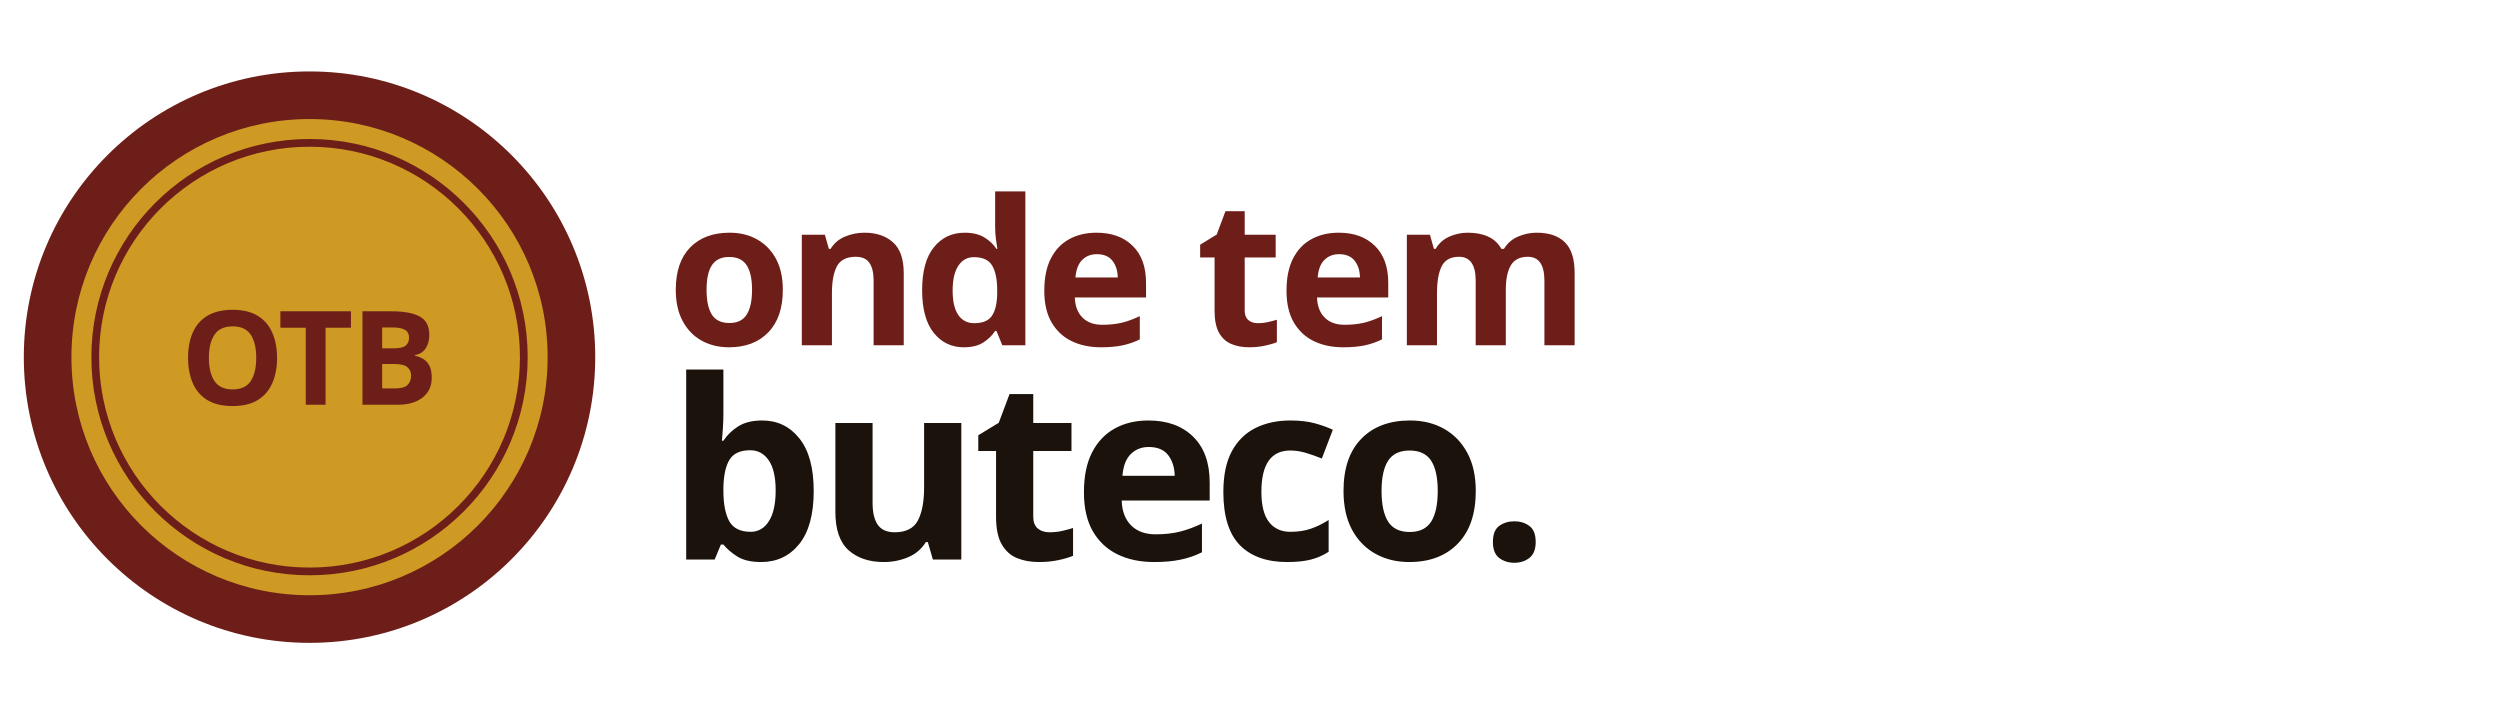
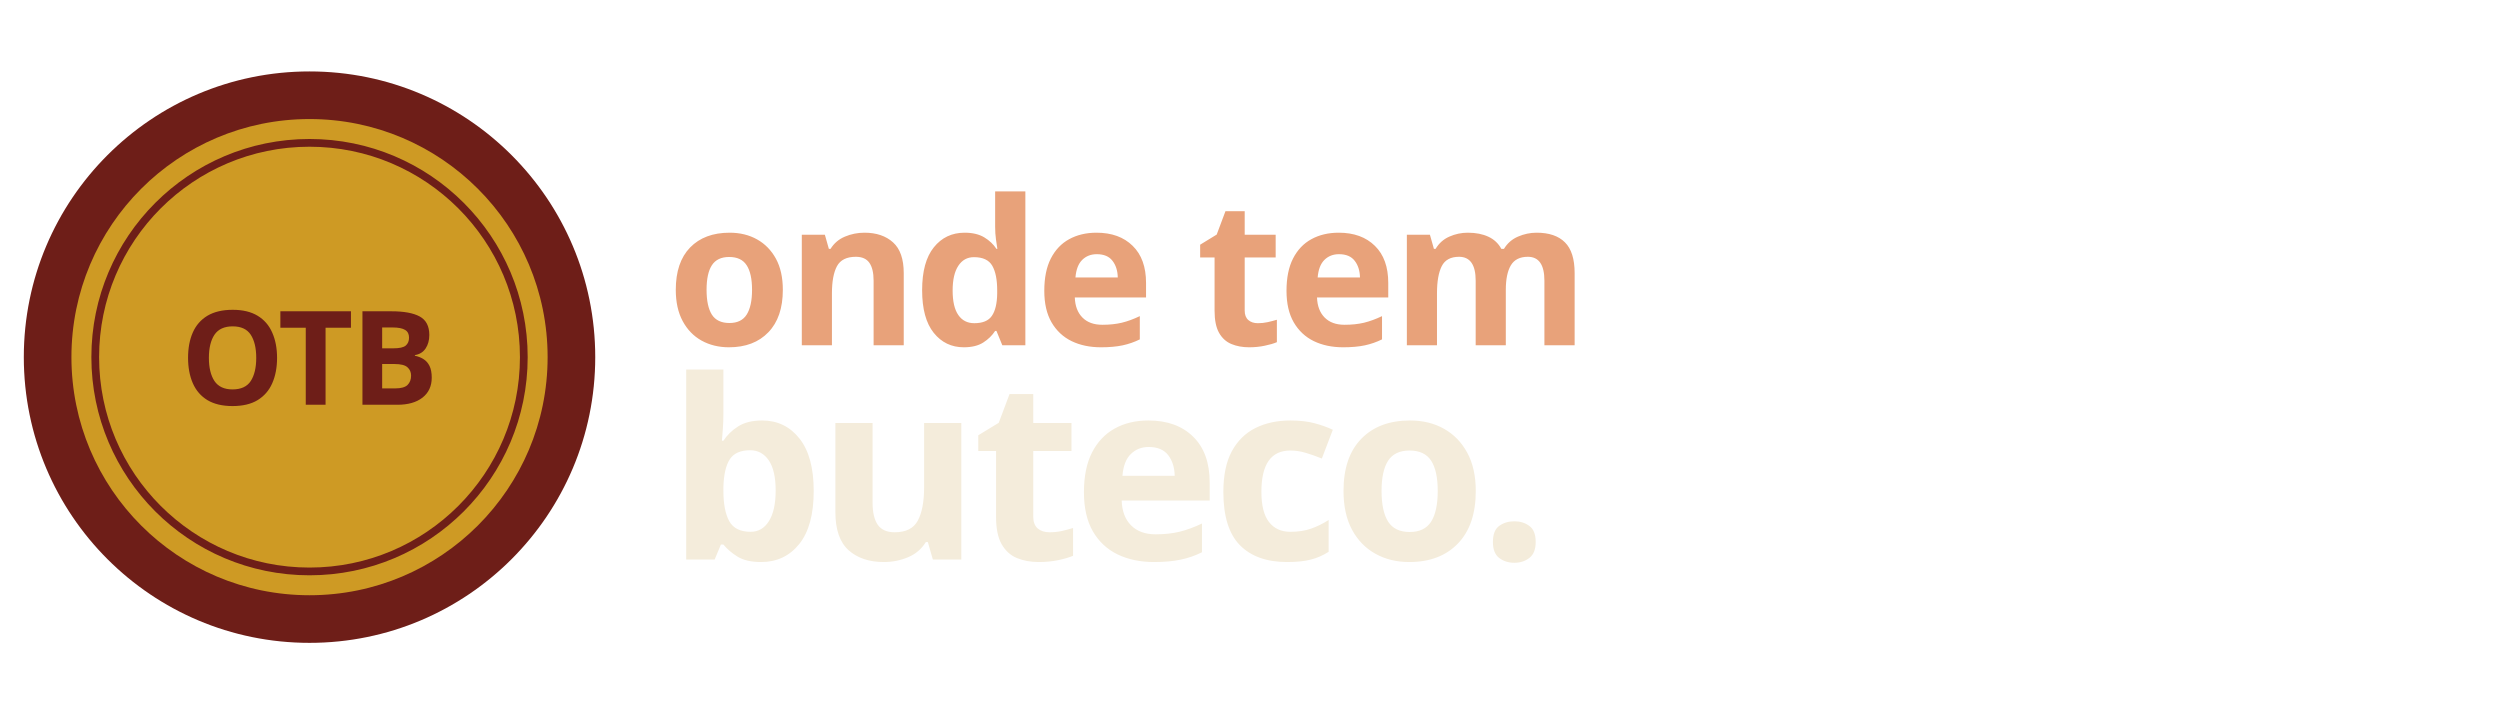
<svg xmlns="http://www.w3.org/2000/svg" viewBox="0 0 420 120" fill="none">
  <g>
    <g transform="translate(0 0)">
      <circle cx="52" cy="60" r="48" fill="#6E1E18" />
      <circle cx="52" cy="60" r="40" fill="#CE9A24" />
      <circle cx="52" cy="60" r="36" fill="none" stroke="#6E1E18" stroke-width="1.3" />
      <text x="52" y="68" text-anchor="middle" font-family="Familjen Grotesk, sans-serif" font-weight="700" font-size="22" fill="#6E1E18" letter-spacing="-0.5">OTB</text>
    </g>
-     <text x="112" y="58" font-family="Familjen Grotesk, sans-serif" font-weight="700" font-size="34" fill="#6E1E18" letter-spacing="-1">onde tem</text>
-     <text x="112" y="94" font-family="Familjen Grotesk, sans-serif" font-weight="700" font-size="42" fill="#1A120B" letter-spacing="-1.4">buteco.</text>
+     <text x="112" y="58" font-family="Familjen Grotesk, sans-serif" font-weight="700" font-size="34" fill="#e8a27a" letter-spacing="-1">onde tem</text>
+     <text x="112" y="94" font-family="Familjen Grotesk, sans-serif" font-weight="700" font-size="42" fill="#f4ecdb" letter-spacing="-1.4">buteco.</text>
  </g>
</svg>
